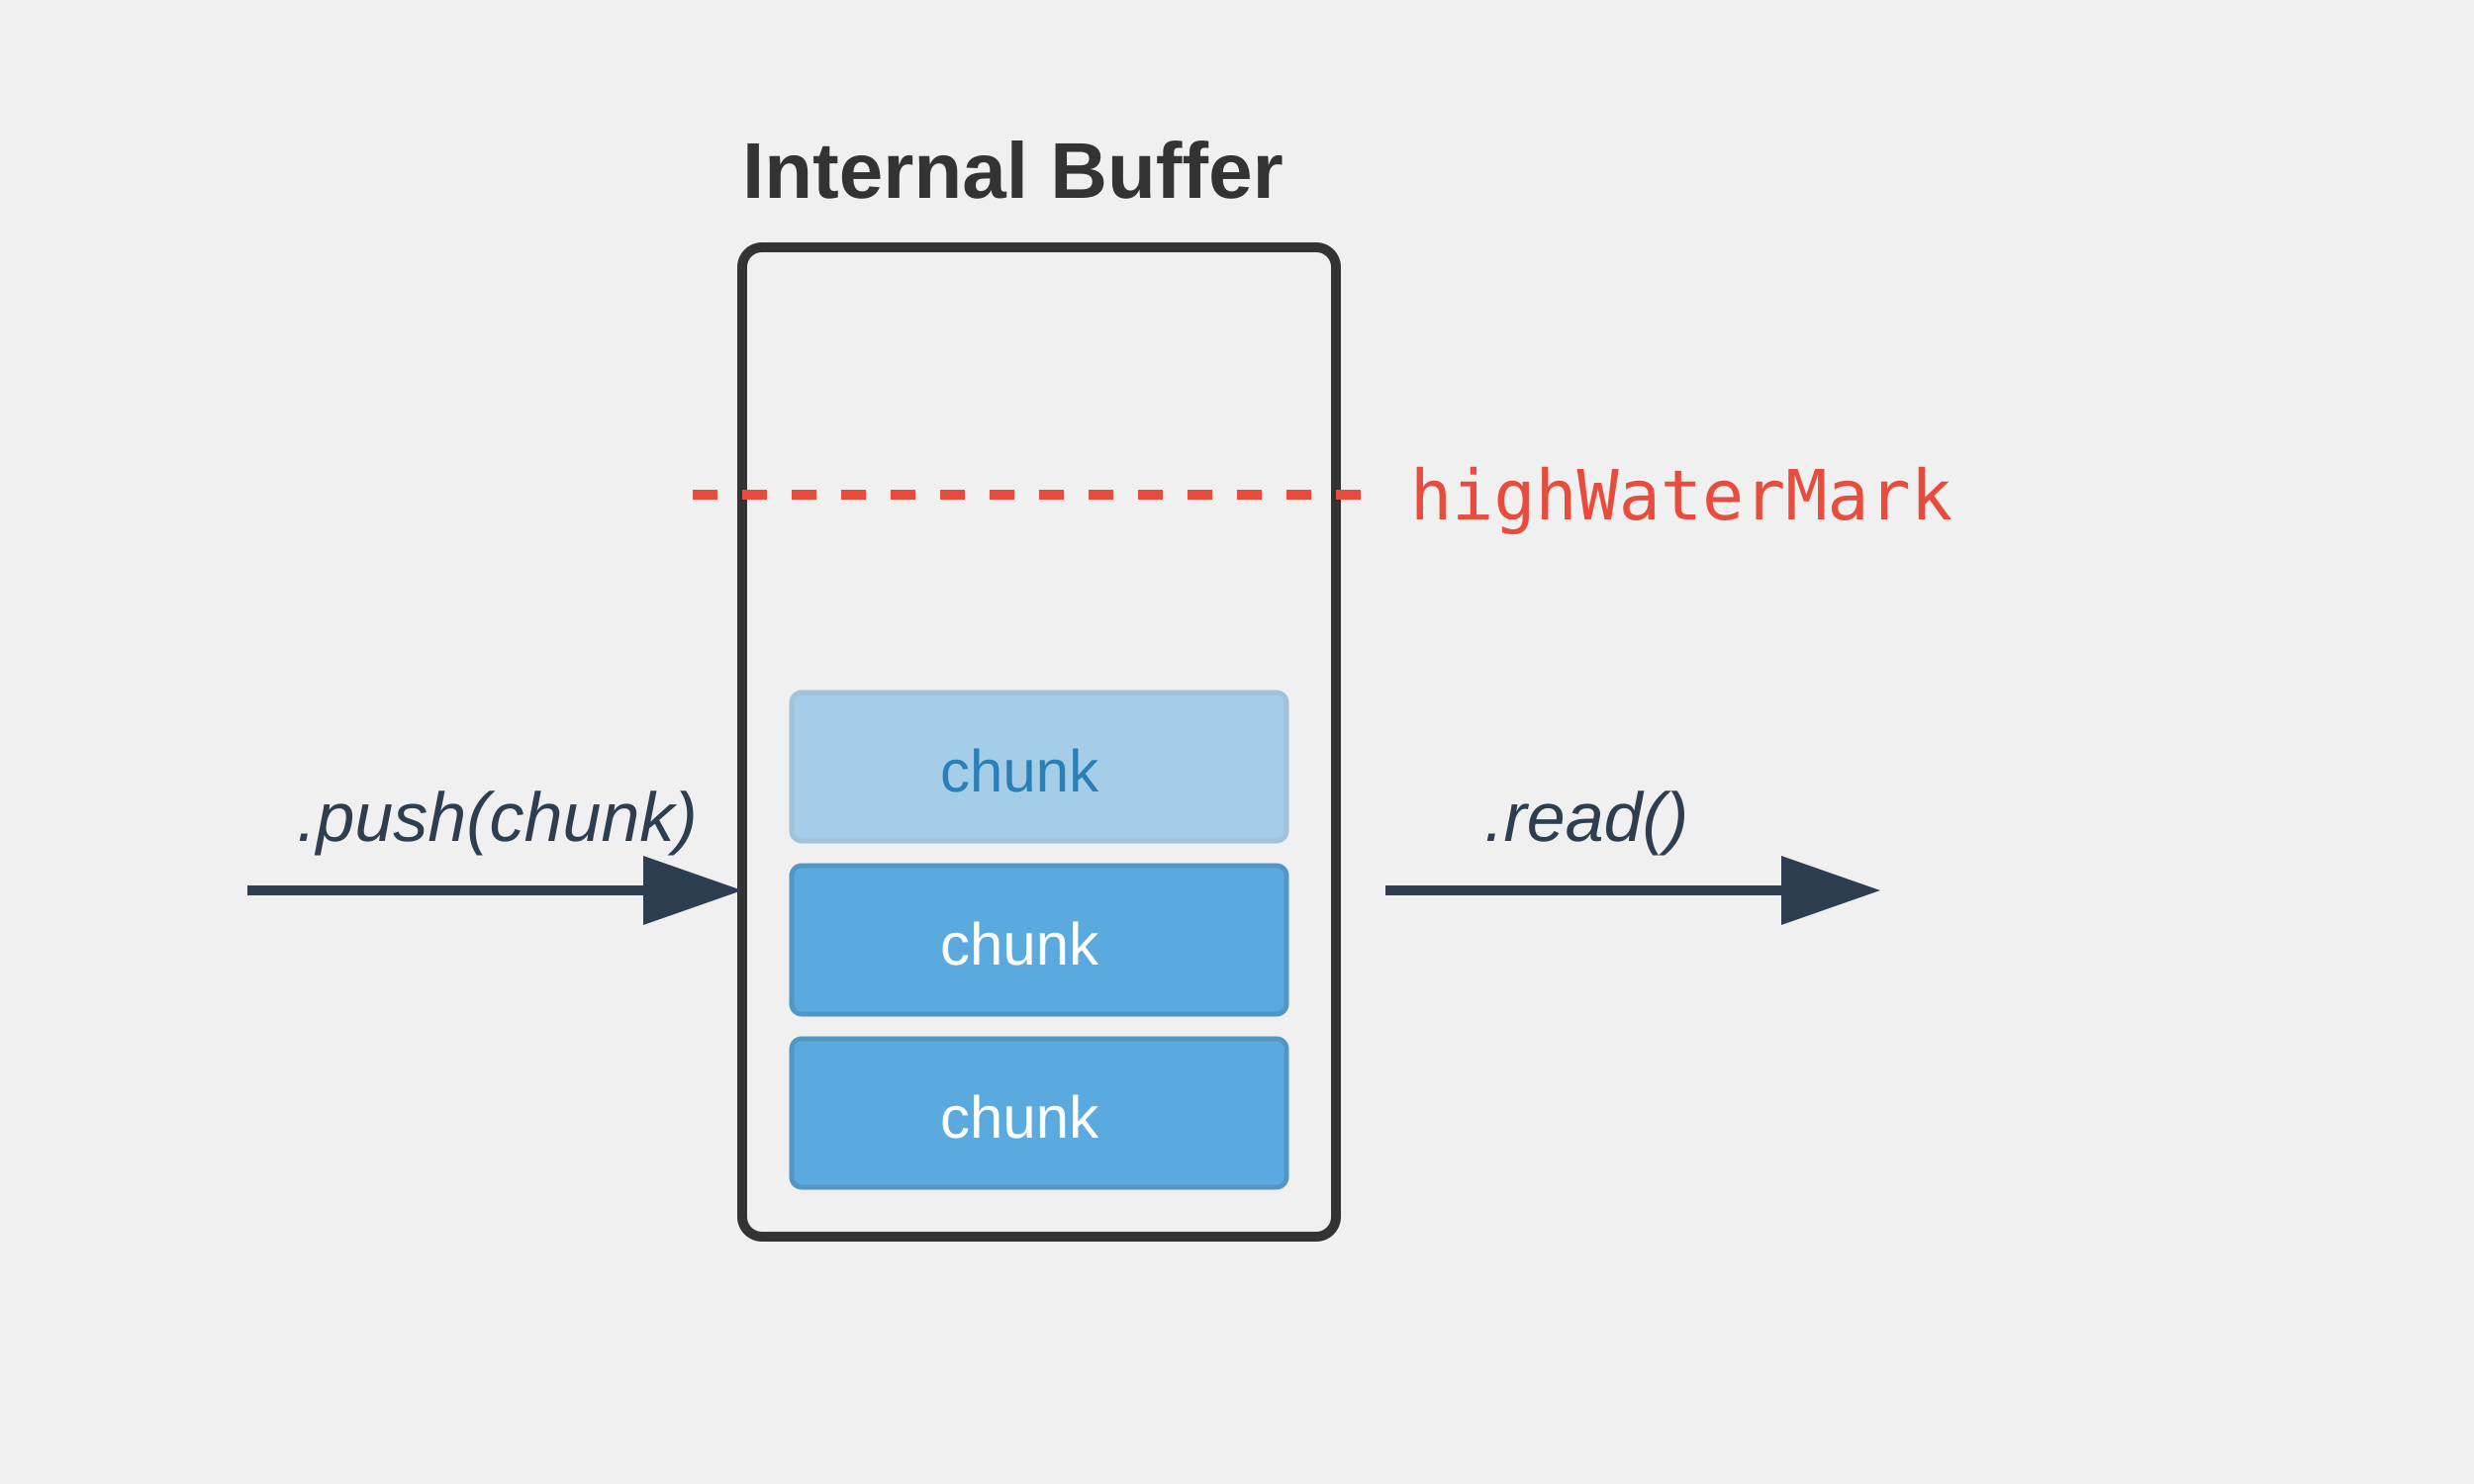
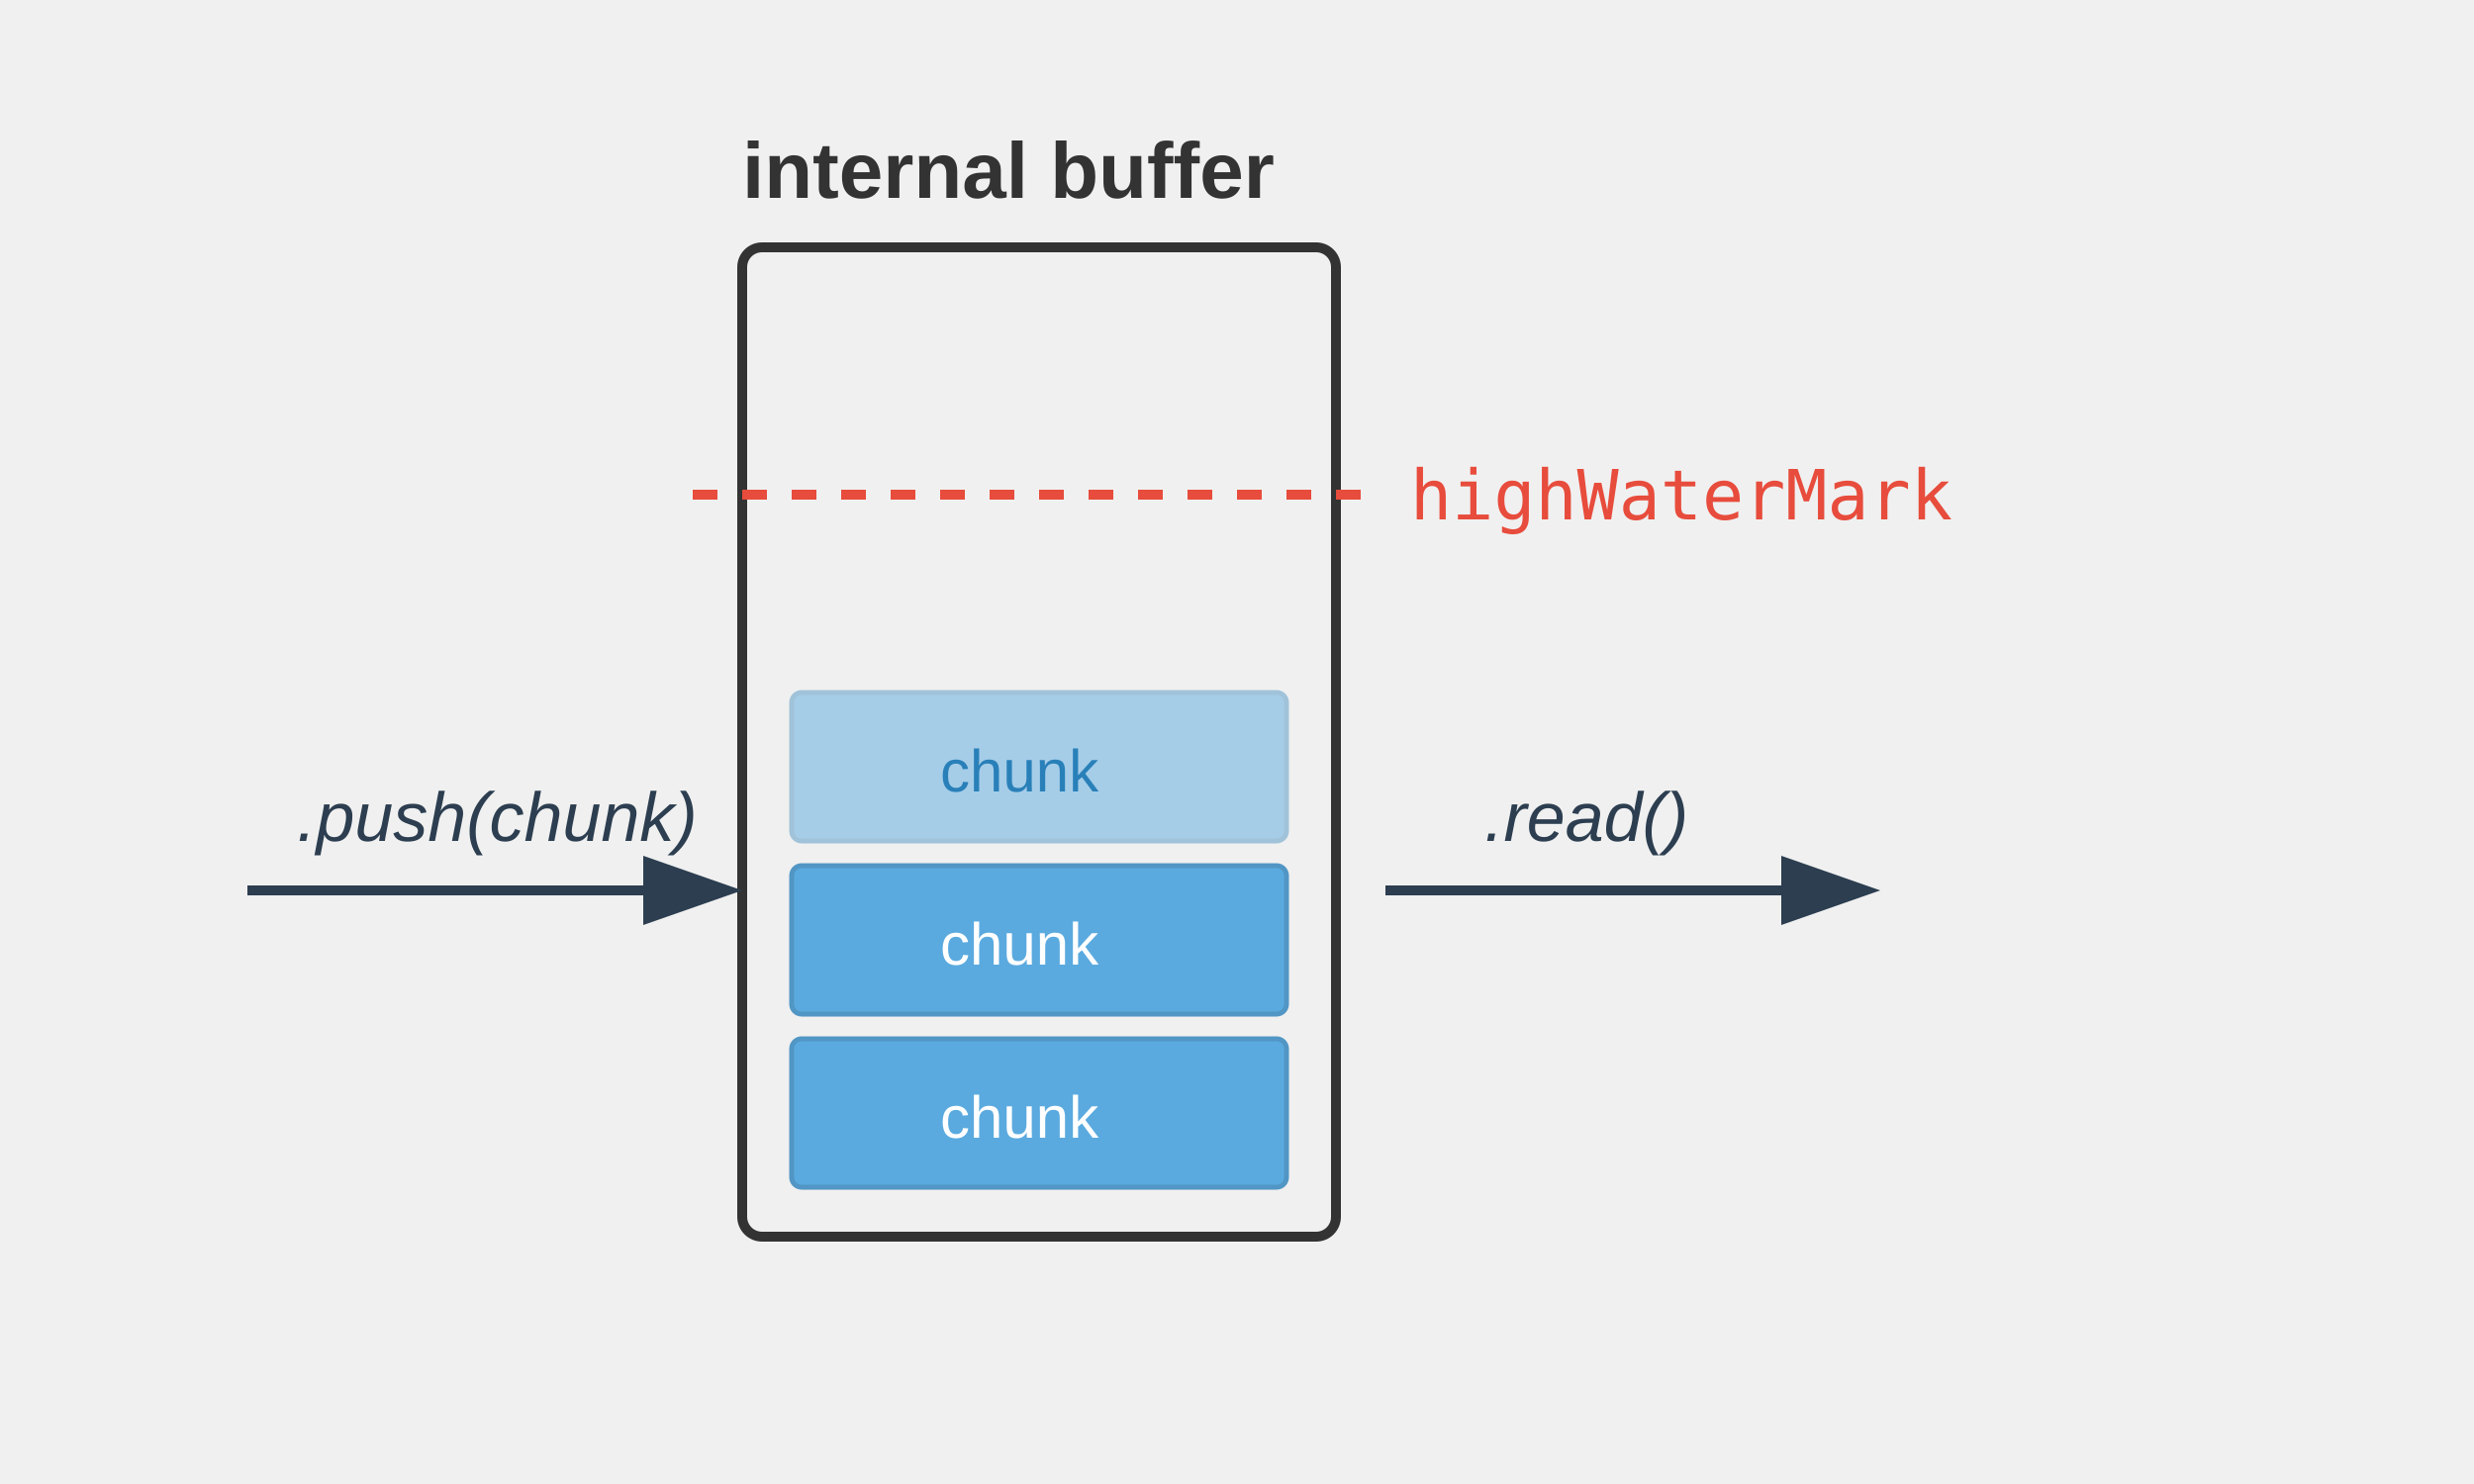
<svg xmlns="http://www.w3.org/2000/svg" width="500" height="300" viewBox="0 0 500 300">
  <defs>
    <pattern id="grid" width="20" height="20" patternUnits="userSpaceOnUse">
      <path d="M 20 0 L 0 0 0 20" fill="none" stroke="#f0f0f0" stroke-width="1" />
    </pattern>
  </defs>
  <rect width="100%" height="100%" fill="url(#grid)" />
  <rect x="150" y="50" width="120" height="200" rx="4" fill="none" stroke="#333" stroke-width="2" />
-   <text x="150" y="40" font-family="Arial" font-size="16" font-weight="bold" fill="#333">Internal Buffer</text>
+   <text x="150" y="40" font-family="Arial" font-size="16" font-weight="bold" fill="#333">internal buffer</text>
  <line x1="140" x2="280" y1="100" y2="100" stroke="#e74c3c" stroke-width="2" stroke-dasharray="5,5" />
  <text x="285" y="105" font-family="monospace" font-size="14" fill="#e74c3c">highWaterMark</text>
  <rect x="160" y="210" width="100" height="30" rx="2" fill="#3498db" opacity="0.8" stroke="#2980b9" />
  <text x="190" y="230" font-family="Arial" font-size="12" fill="white">chunk</text>
  <rect x="160" y="175" width="100" height="30" rx="2" fill="#3498db" opacity="0.8" stroke="#2980b9" />
  <text x="190" y="195" font-family="Arial" font-size="12" fill="white">chunk</text>
  <rect x="160" y="140" width="100" height="30" rx="2" fill="#3498db" opacity="0.4" stroke="#2980b9" />
  <text x="190" y="160" font-family="Arial" font-size="12" fill="#2980b9">chunk</text>
  <path d="M 50 180 L 130 180" fill="none" stroke="#2c3e50" stroke-width="2" marker-end="url(#arrowhead)" />
  <text x="60" y="170" font-family="Arial" font-size="14" fill="#2c3e50" font-style="italic">.push(chunk)</text>
  <path d="M 280 180 L 360 180" fill="none" stroke="#2c3e50" stroke-width="2" marker-end="url(#arrowhead)" />
  <text x="300" y="170" font-family="Arial" font-size="14" fill="#2c3e50" font-style="italic">.read()</text>
  <defs>
    <marker id="arrowhead" markerWidth="10" markerHeight="7" refX="0" refY="3.5" orient="auto">
      <polygon points="0 0, 10 3.5, 0 7" fill="#2c3e50" />
    </marker>
  </defs>
</svg>
